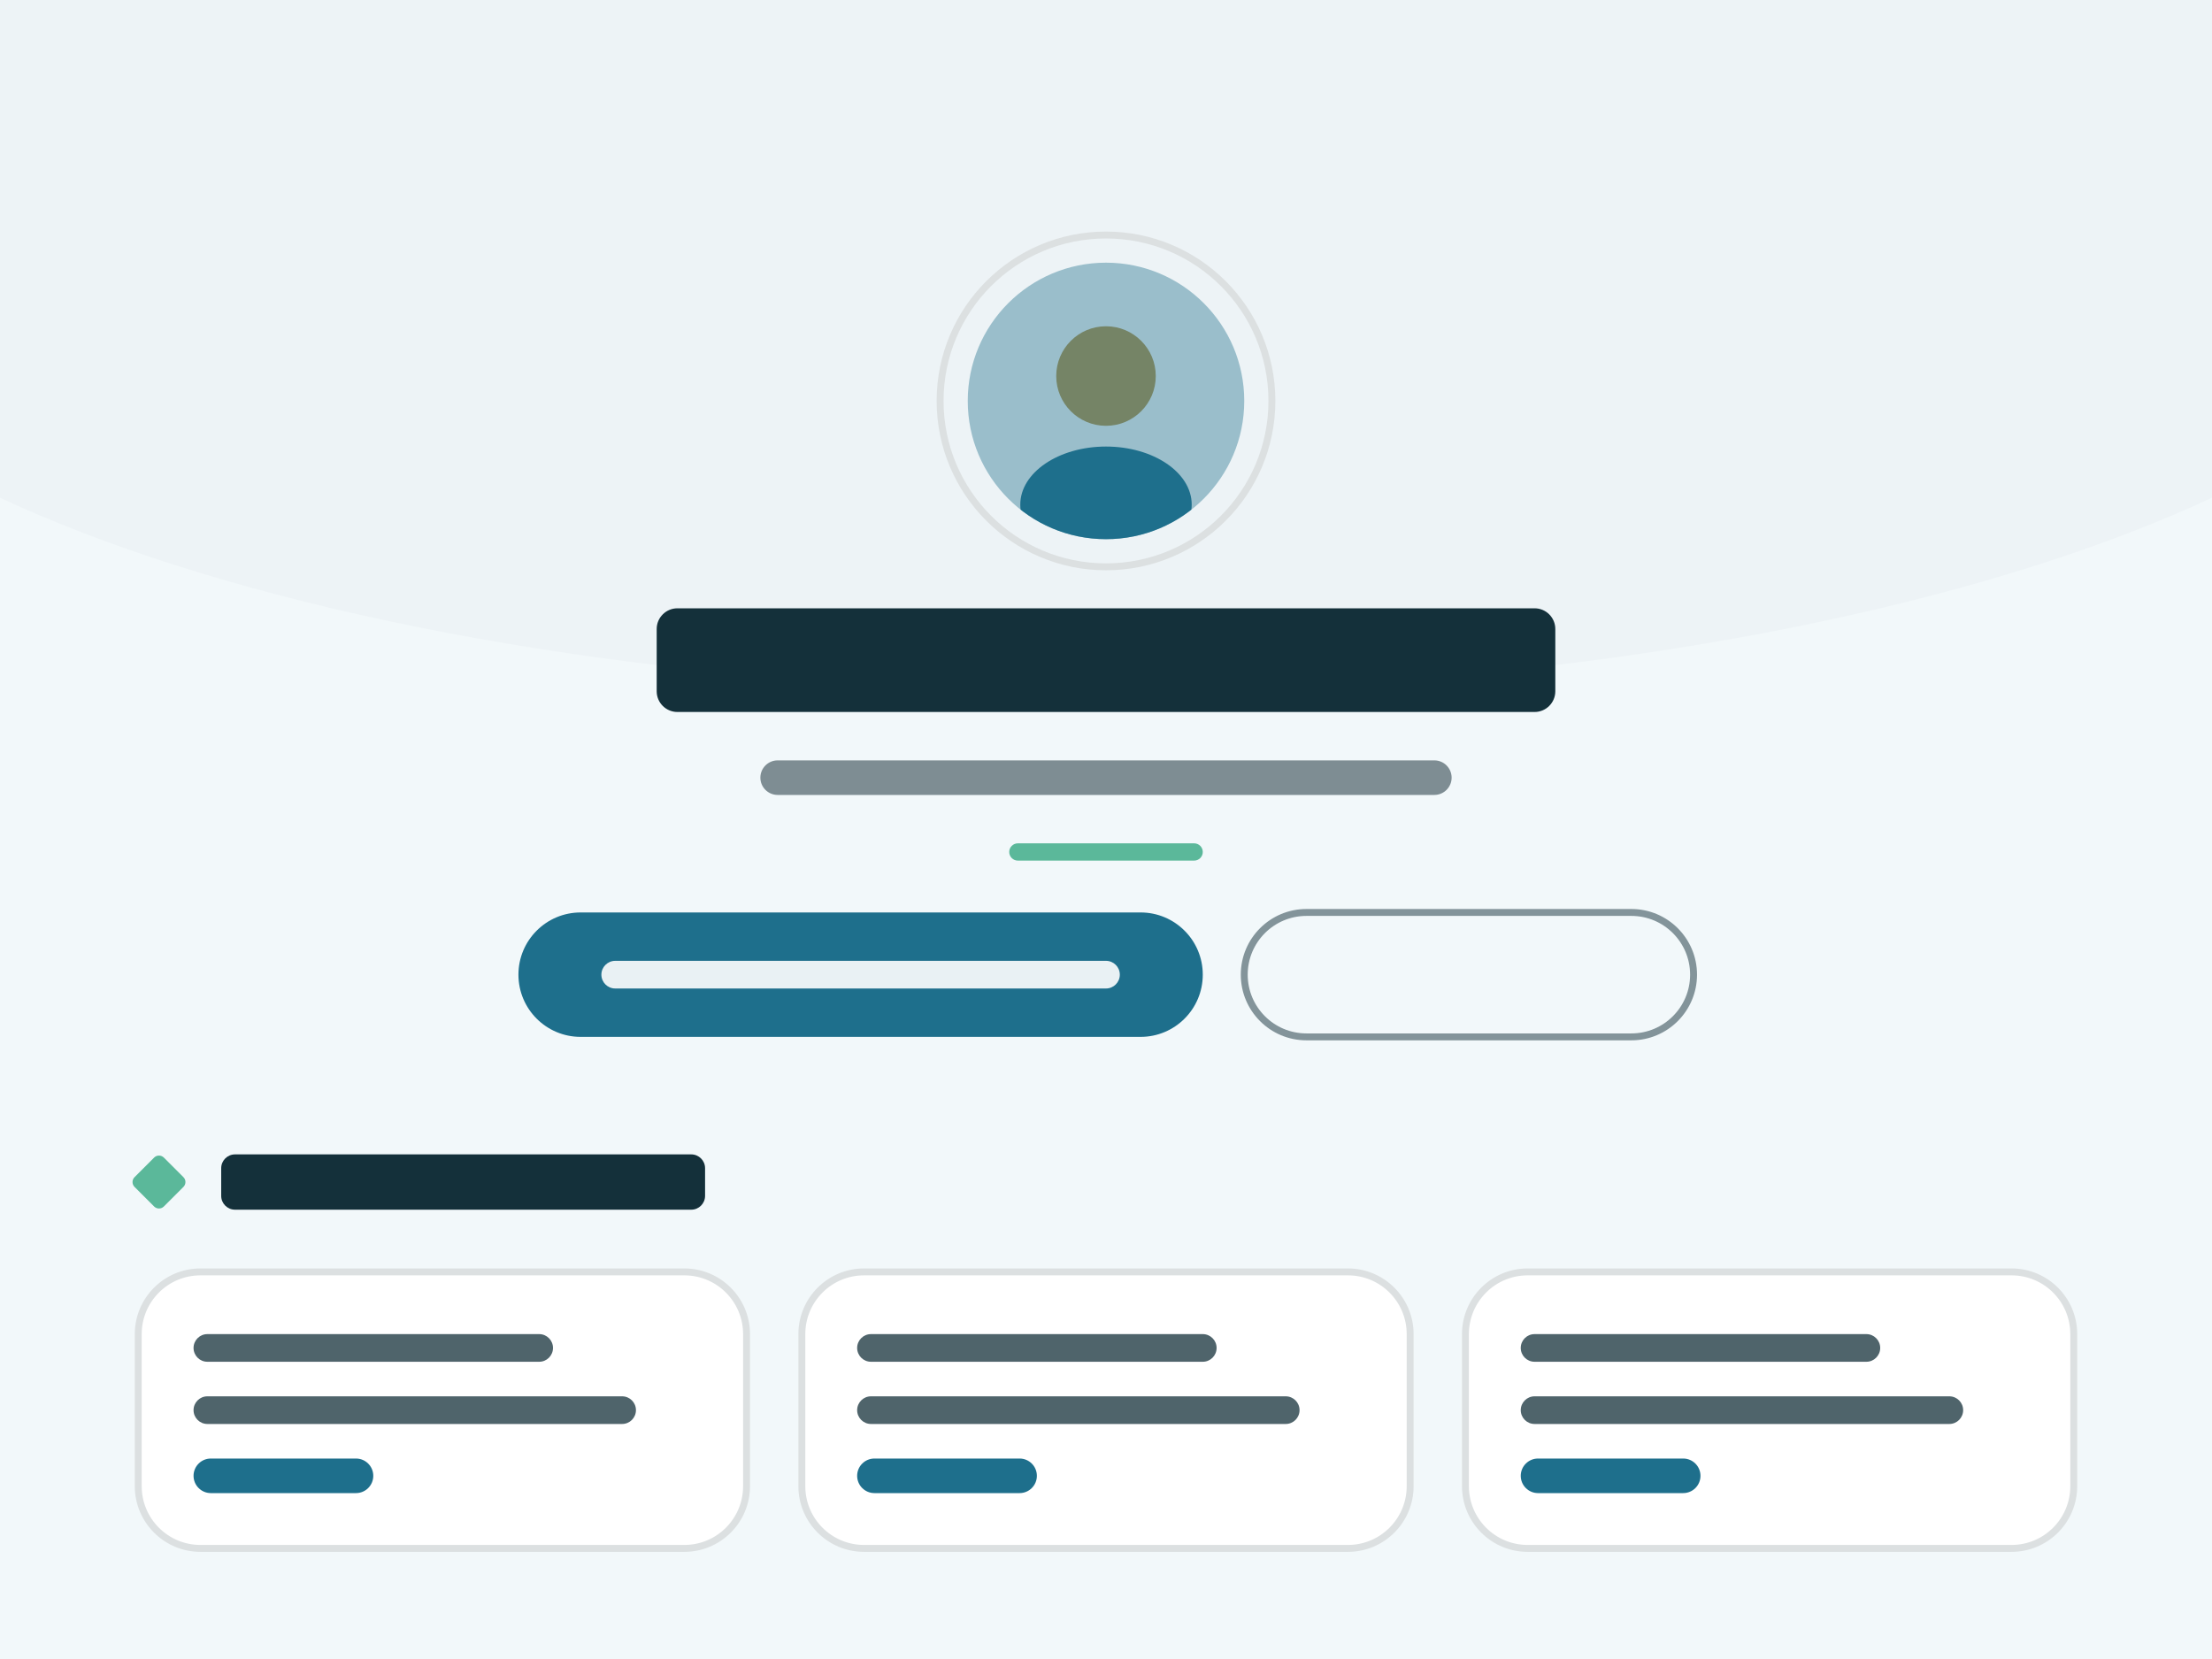
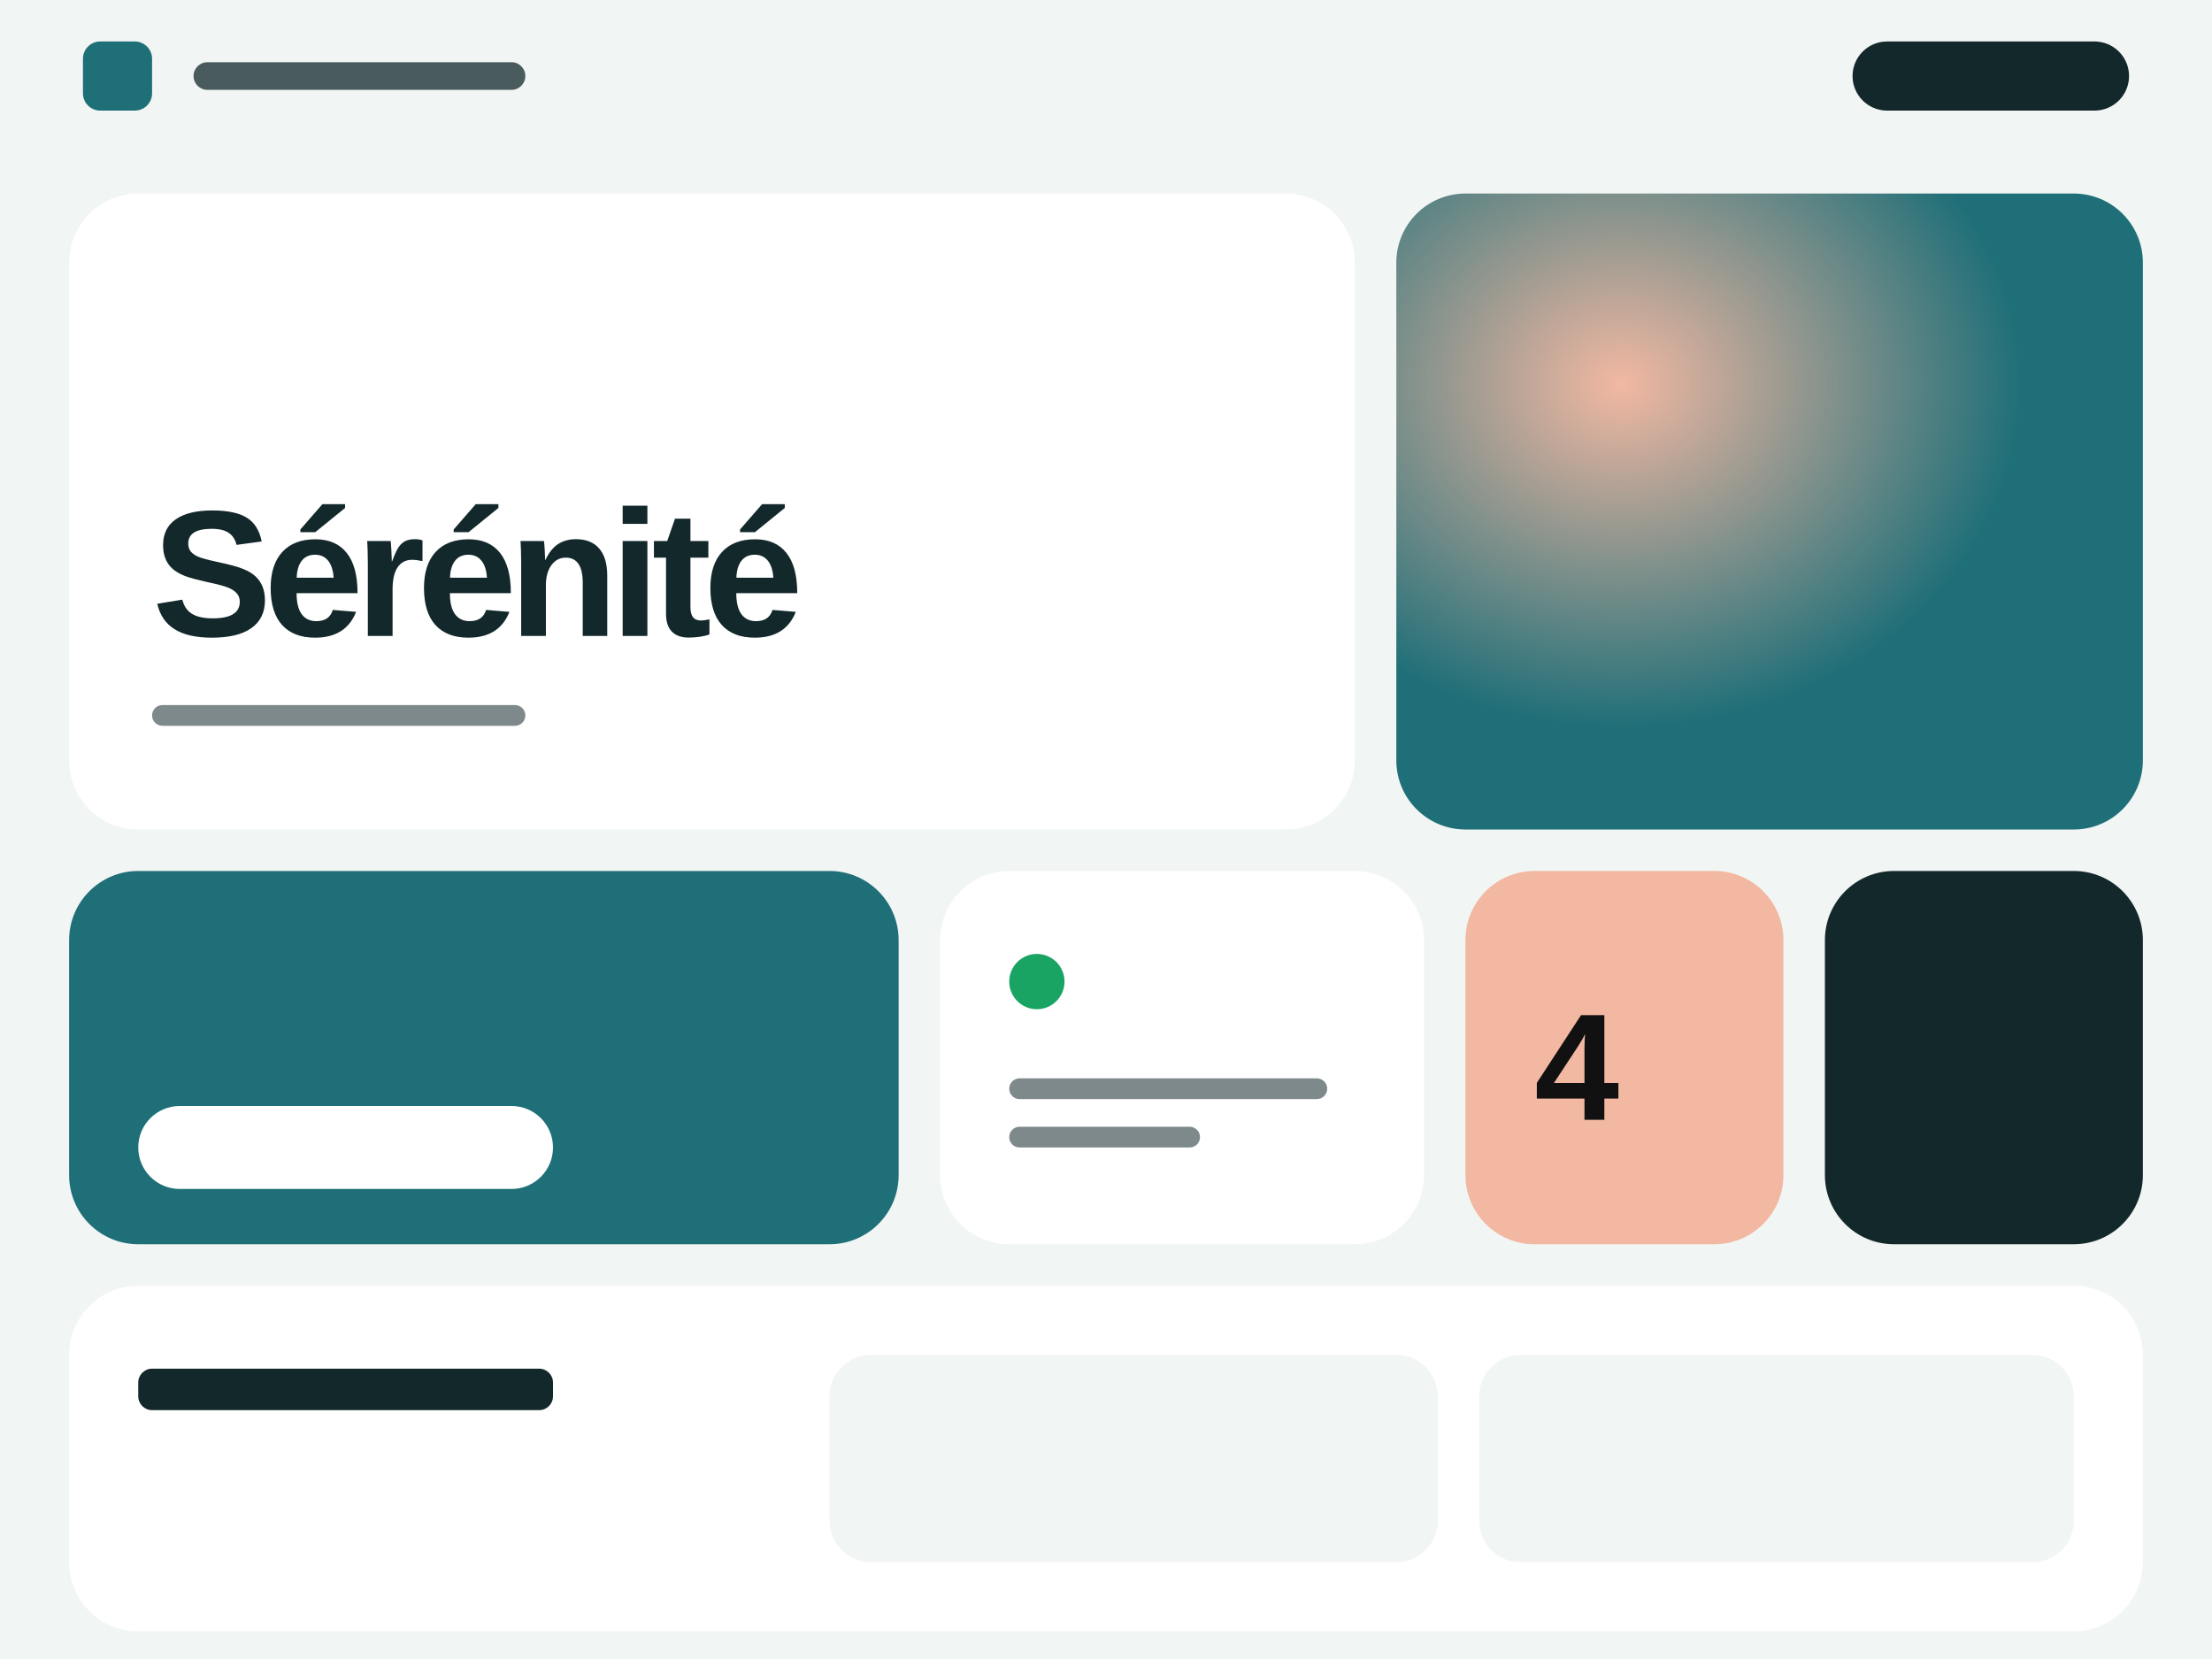
<svg xmlns="http://www.w3.org/2000/svg" viewBox="0 0 320 240" width="320" height="240" role="img" aria-label="Sérénité">
-   <rect width="320" height="240" fill="#F2F8FA" />
-   <rect width="320" height="22" fill="#E5ECEE" />
-   <rect x="12" y="6" width="10" height="10" rx="2.5" fill="#1E6F8C" />
-   <rect x="28" y="8.5" width="54" height="5" rx="2.5" fill="#14303A" opacity=".8" />
-   <rect x="262" y="6" width="46" height="10" rx="5" fill="none" stroke="#14303A" stroke-opacity=".35" />
-   <ellipse cx="160" cy="30" rx="200" ry="70" fill="#EDF3F6" />
+   <rect x="0" y="0" width="320" height="240" fill="#F1F5F3" />
+   <rect x="0" y="0" width="320" height="22" fill="#F1F5F3" />
+   <rect x="12" y="6" width="10" height="10" fill="#1F6F78" rx="2.5" />
+   <rect x="28" y="9" width="48" height="4" fill="#13282B" rx="2" opacity=".75" />
+   <rect x="268" y="6" width="40" height="10" fill="#13282B" rx="5" />
+   <rect x="10" y="28" width="186" height="92" fill="#FFFFFF" rx="10" />
+   <text x="22" y="92" font-size="26" fill="#13282B" font-family="Bricolage Grotesque, Arial, sans-serif" font-weight="700" letter-spacing="-1.2">Sérénité</text>
+   <rect x="22" y="102" width="54" height="3" fill="#13282B" rx="1.5" opacity=".55" />
  <defs>
-     <clipPath id="c1605820">
-       <circle cx="160" cy="58" r="20" />
-     </clipPath>
+     <radialGradient id="gserenite" cx=".3" cy=".3" r=".9">
+       <stop offset="0" stop-color="#F2B8A2" />
+       <stop offset=".6" stop-color="#1F6F78" />
+     </radialGradient>
  </defs>
-   <circle cx="160" cy="58" r="20" fill="#9ABECB" />
-   <g clip-path="url(#c1605820)">
-     <circle cx="160" cy="54.4" r="7.2" fill="#758466" />
-     <ellipse cx="160" cy="73.0" rx="12.4" ry="8.4" fill="#1E6F8C" />
-   </g>
-   <circle cx="160" cy="58" r="24" fill="none" stroke="#DCE0E1" />
-   <rect x="95.0" y="88" width="130" height="15" rx="3" fill="#14303A" />
-   <rect x="110" y="110" width="100" height="5" rx="2.5" fill="#7E8D93" opacity="1" />
-   <rect x="146" y="122" width="28" height="2.5" rx="1.25" fill="#5BB89A" />
-   <rect x="75.0" y="132" width="99" height="18" rx="9" fill="#1E6F8C" />
-   <rect x="87.0" y="139" width="75" height="4" rx="2" fill="#FFFFFF" opacity=".9" />
-   <rect x="180" y="132" width="65" height="18" rx="9" fill="none" stroke="#14303A" stroke-opacity=".5" />
-   <rect x="20" y="168" width="6" height="6" rx="1" fill="#5BB89A" transform="rotate(45 23 171)" />
-   <rect x="32" y="167" width="70" height="8" rx="2" fill="#14303A" />
-   <rect x="20" y="184" width="88" height="40" rx="9" fill="#FFFFFF" stroke="#DCE0E1" />
-   <rect x="28" y="193" width="52" height="4" rx="2" fill="#14303A" opacity="0.75" />
-   <rect x="28" y="202" width="64" height="4" rx="2" fill="#14303A" opacity="0.75" />
-   <rect x="28" y="211" width="26" height="5" rx="2.5" fill="#1E6F8C" />
-   <rect x="116" y="184" width="88" height="40" rx="9" fill="#FFFFFF" stroke="#DCE0E1" />
-   <rect x="124" y="193" width="52" height="4" rx="2" fill="#14303A" opacity="0.75" />
-   <rect x="124" y="202" width="64" height="4" rx="2" fill="#14303A" opacity="0.75" />
-   <rect x="124" y="211" width="26" height="5" rx="2.5" fill="#1E6F8C" />
-   <rect x="212" y="184" width="88" height="40" rx="9" fill="#FFFFFF" stroke="#DCE0E1" />
-   <rect x="220" y="193" width="52" height="4" rx="2" fill="#14303A" opacity="0.75" />
-   <rect x="220" y="202" width="64" height="4" rx="2" fill="#14303A" opacity="0.75" />
-   <rect x="220" y="211" width="26" height="5" rx="2.5" fill="#1E6F8C" />
+   <rect x="202" y="28" width="108" height="92" fill="url(#gserenite)" rx="10" />
+   <rect x="10" y="126" width="120" height="54" fill="#1F6F78" rx="10" />
+   <rect x="20" y="160" width="60" height="12" fill="#FFFFFF" rx="6" />
+   <rect x="136" y="126" width="70" height="54" fill="#FFFFFF" rx="10" />
+   <circle cx="150" cy="142" r="4" fill="#19A463" />
+   <rect x="146" y="156" width="46" height="3" fill="#13282B" rx="1.5" opacity=".55" />
+   <rect x="146" y="163" width="27.6" height="3" fill="#13282B" rx="1.5" opacity=".55" />
+   <rect x="212" y="126" width="46" height="54" fill="#F2B8A2" rx="10" />
+   <text x="222" y="162" font-size="22" fill="#111111" font-family="Bricolage Grotesque, Arial, sans-serif" font-weight="800">4</text>
+   <rect x="264" y="126" width="46" height="54" fill="#13282B" rx="10" />
+   <rect x="10" y="186" width="300" height="50" fill="#FFFFFF" rx="10" />
+   <rect x="20" y="198" width="60" height="6" fill="#13282B" rx="2" />
+   <rect x="120" y="196" width="88" height="30" fill="#F1F5F3" rx="6" />
+   <rect x="214" y="196" width="86" height="30" fill="#F1F5F3" rx="6" />
</svg>
